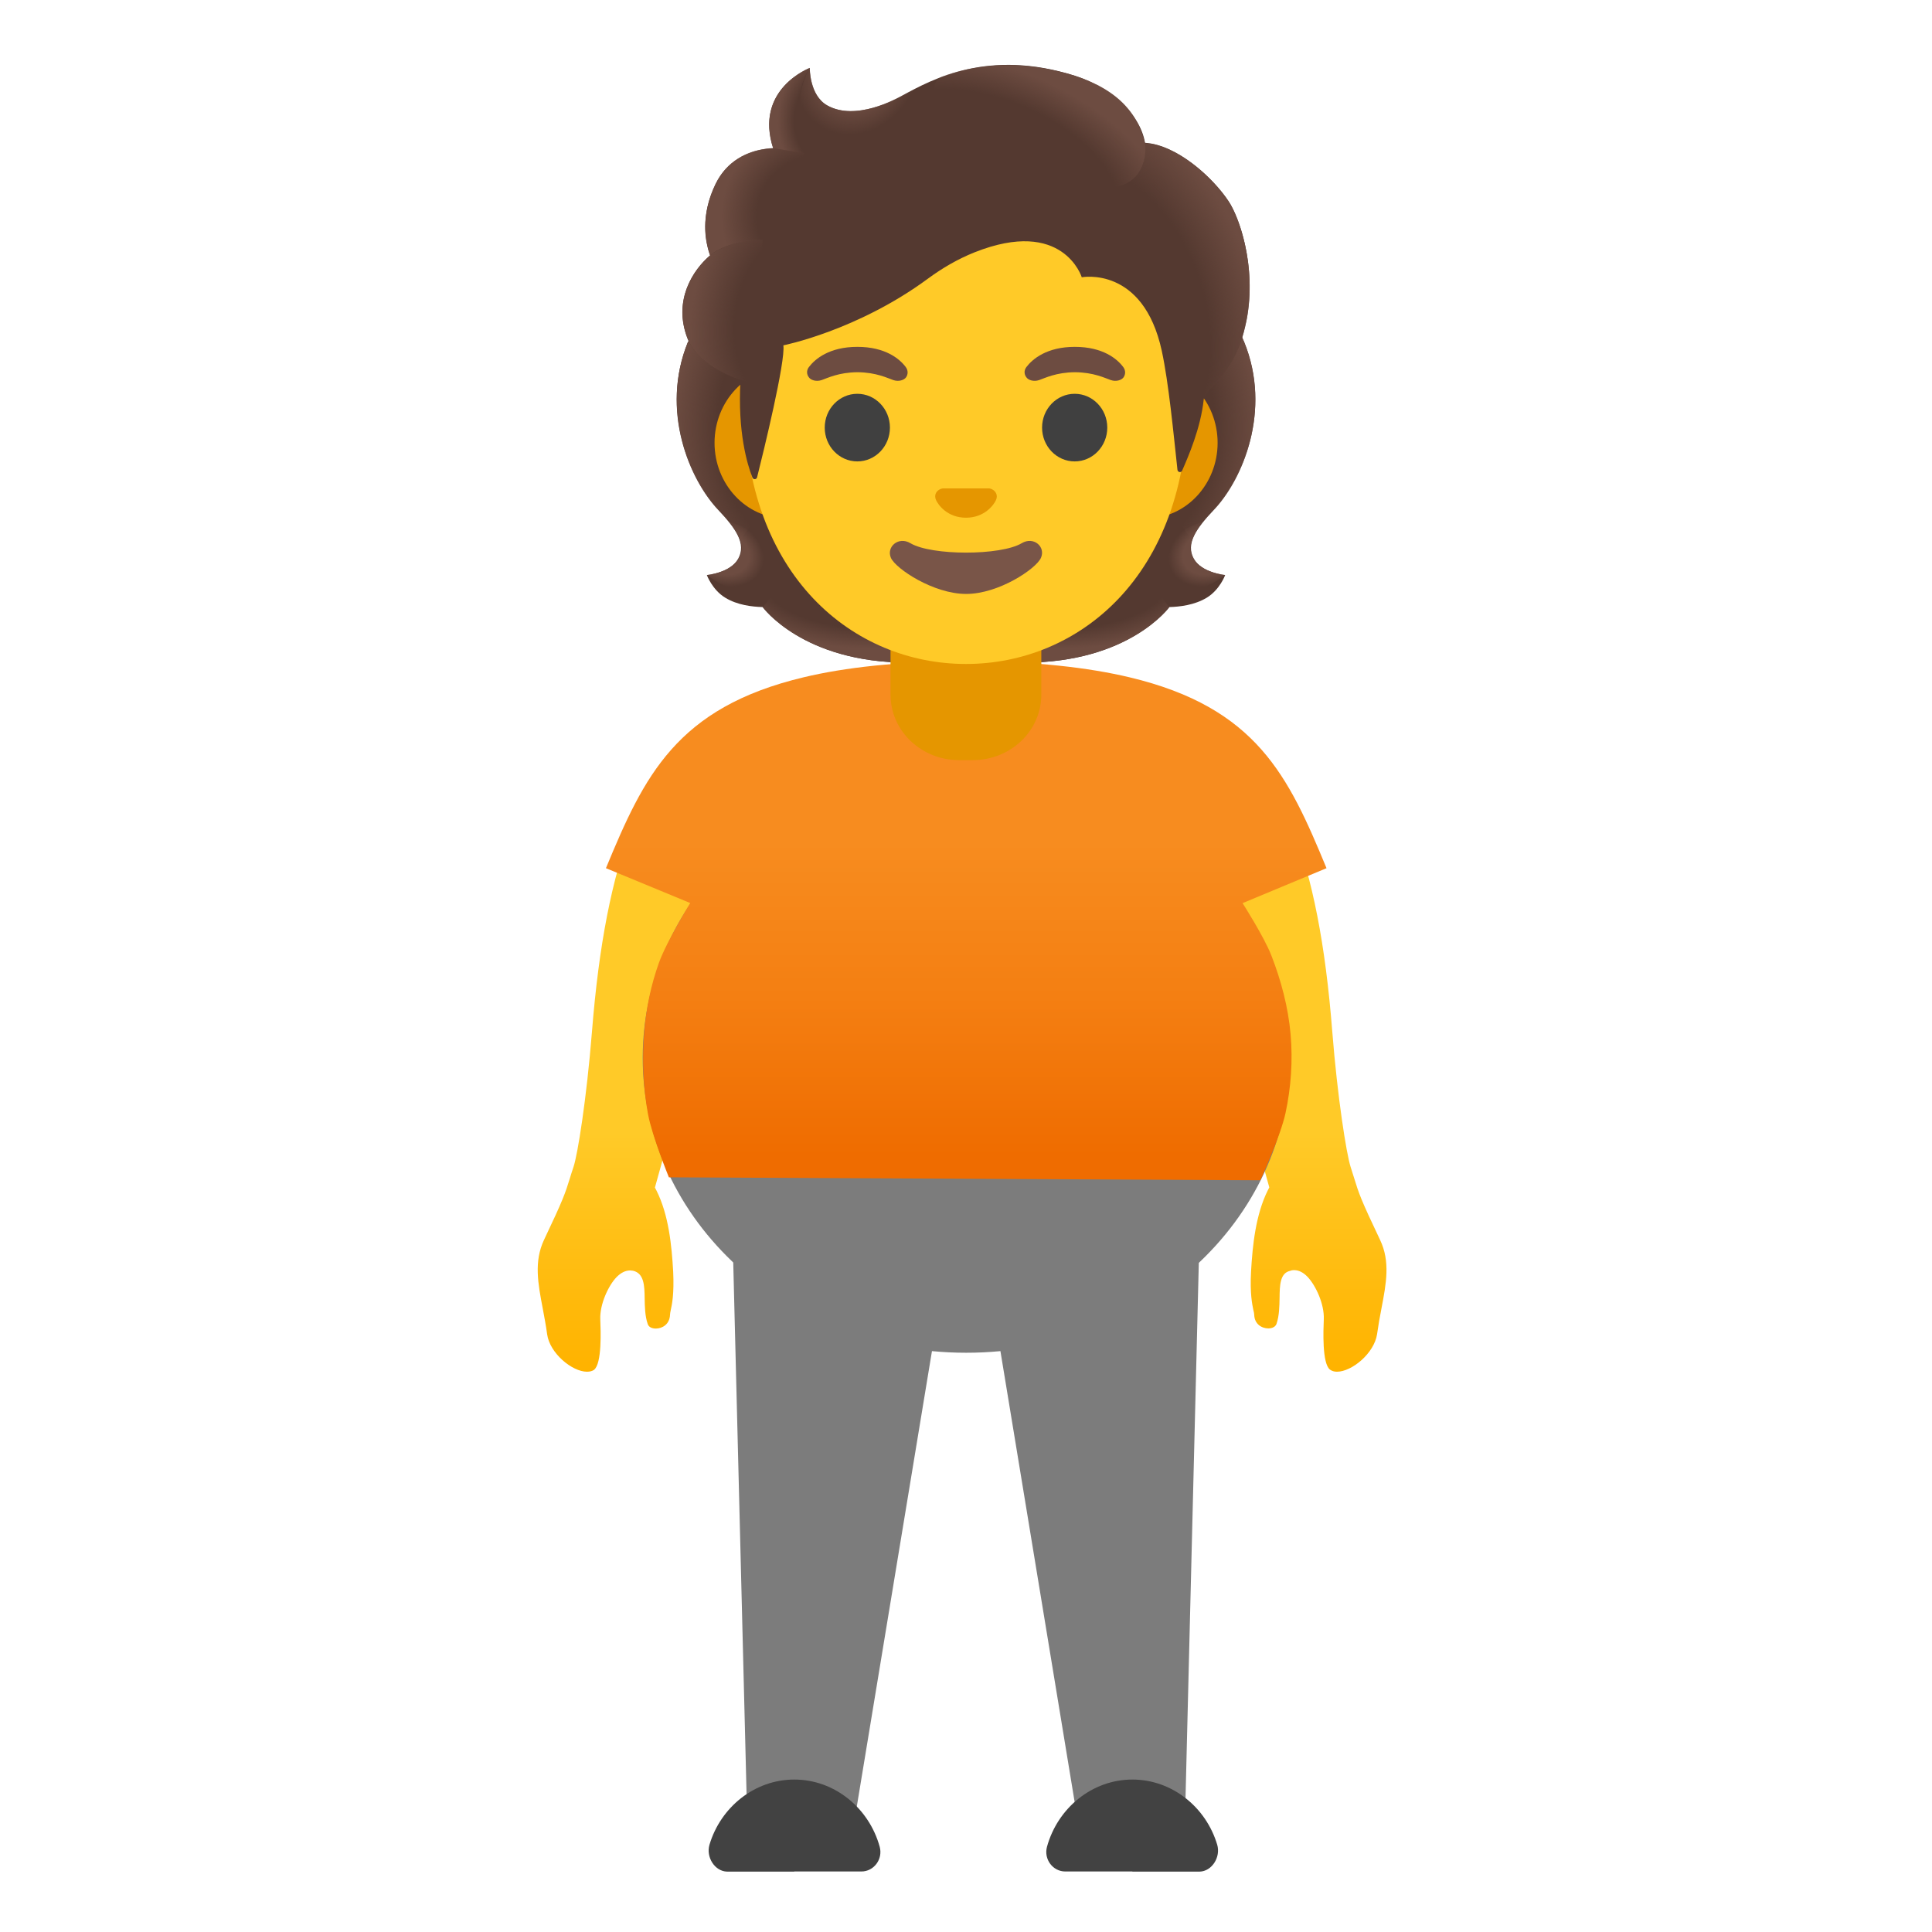
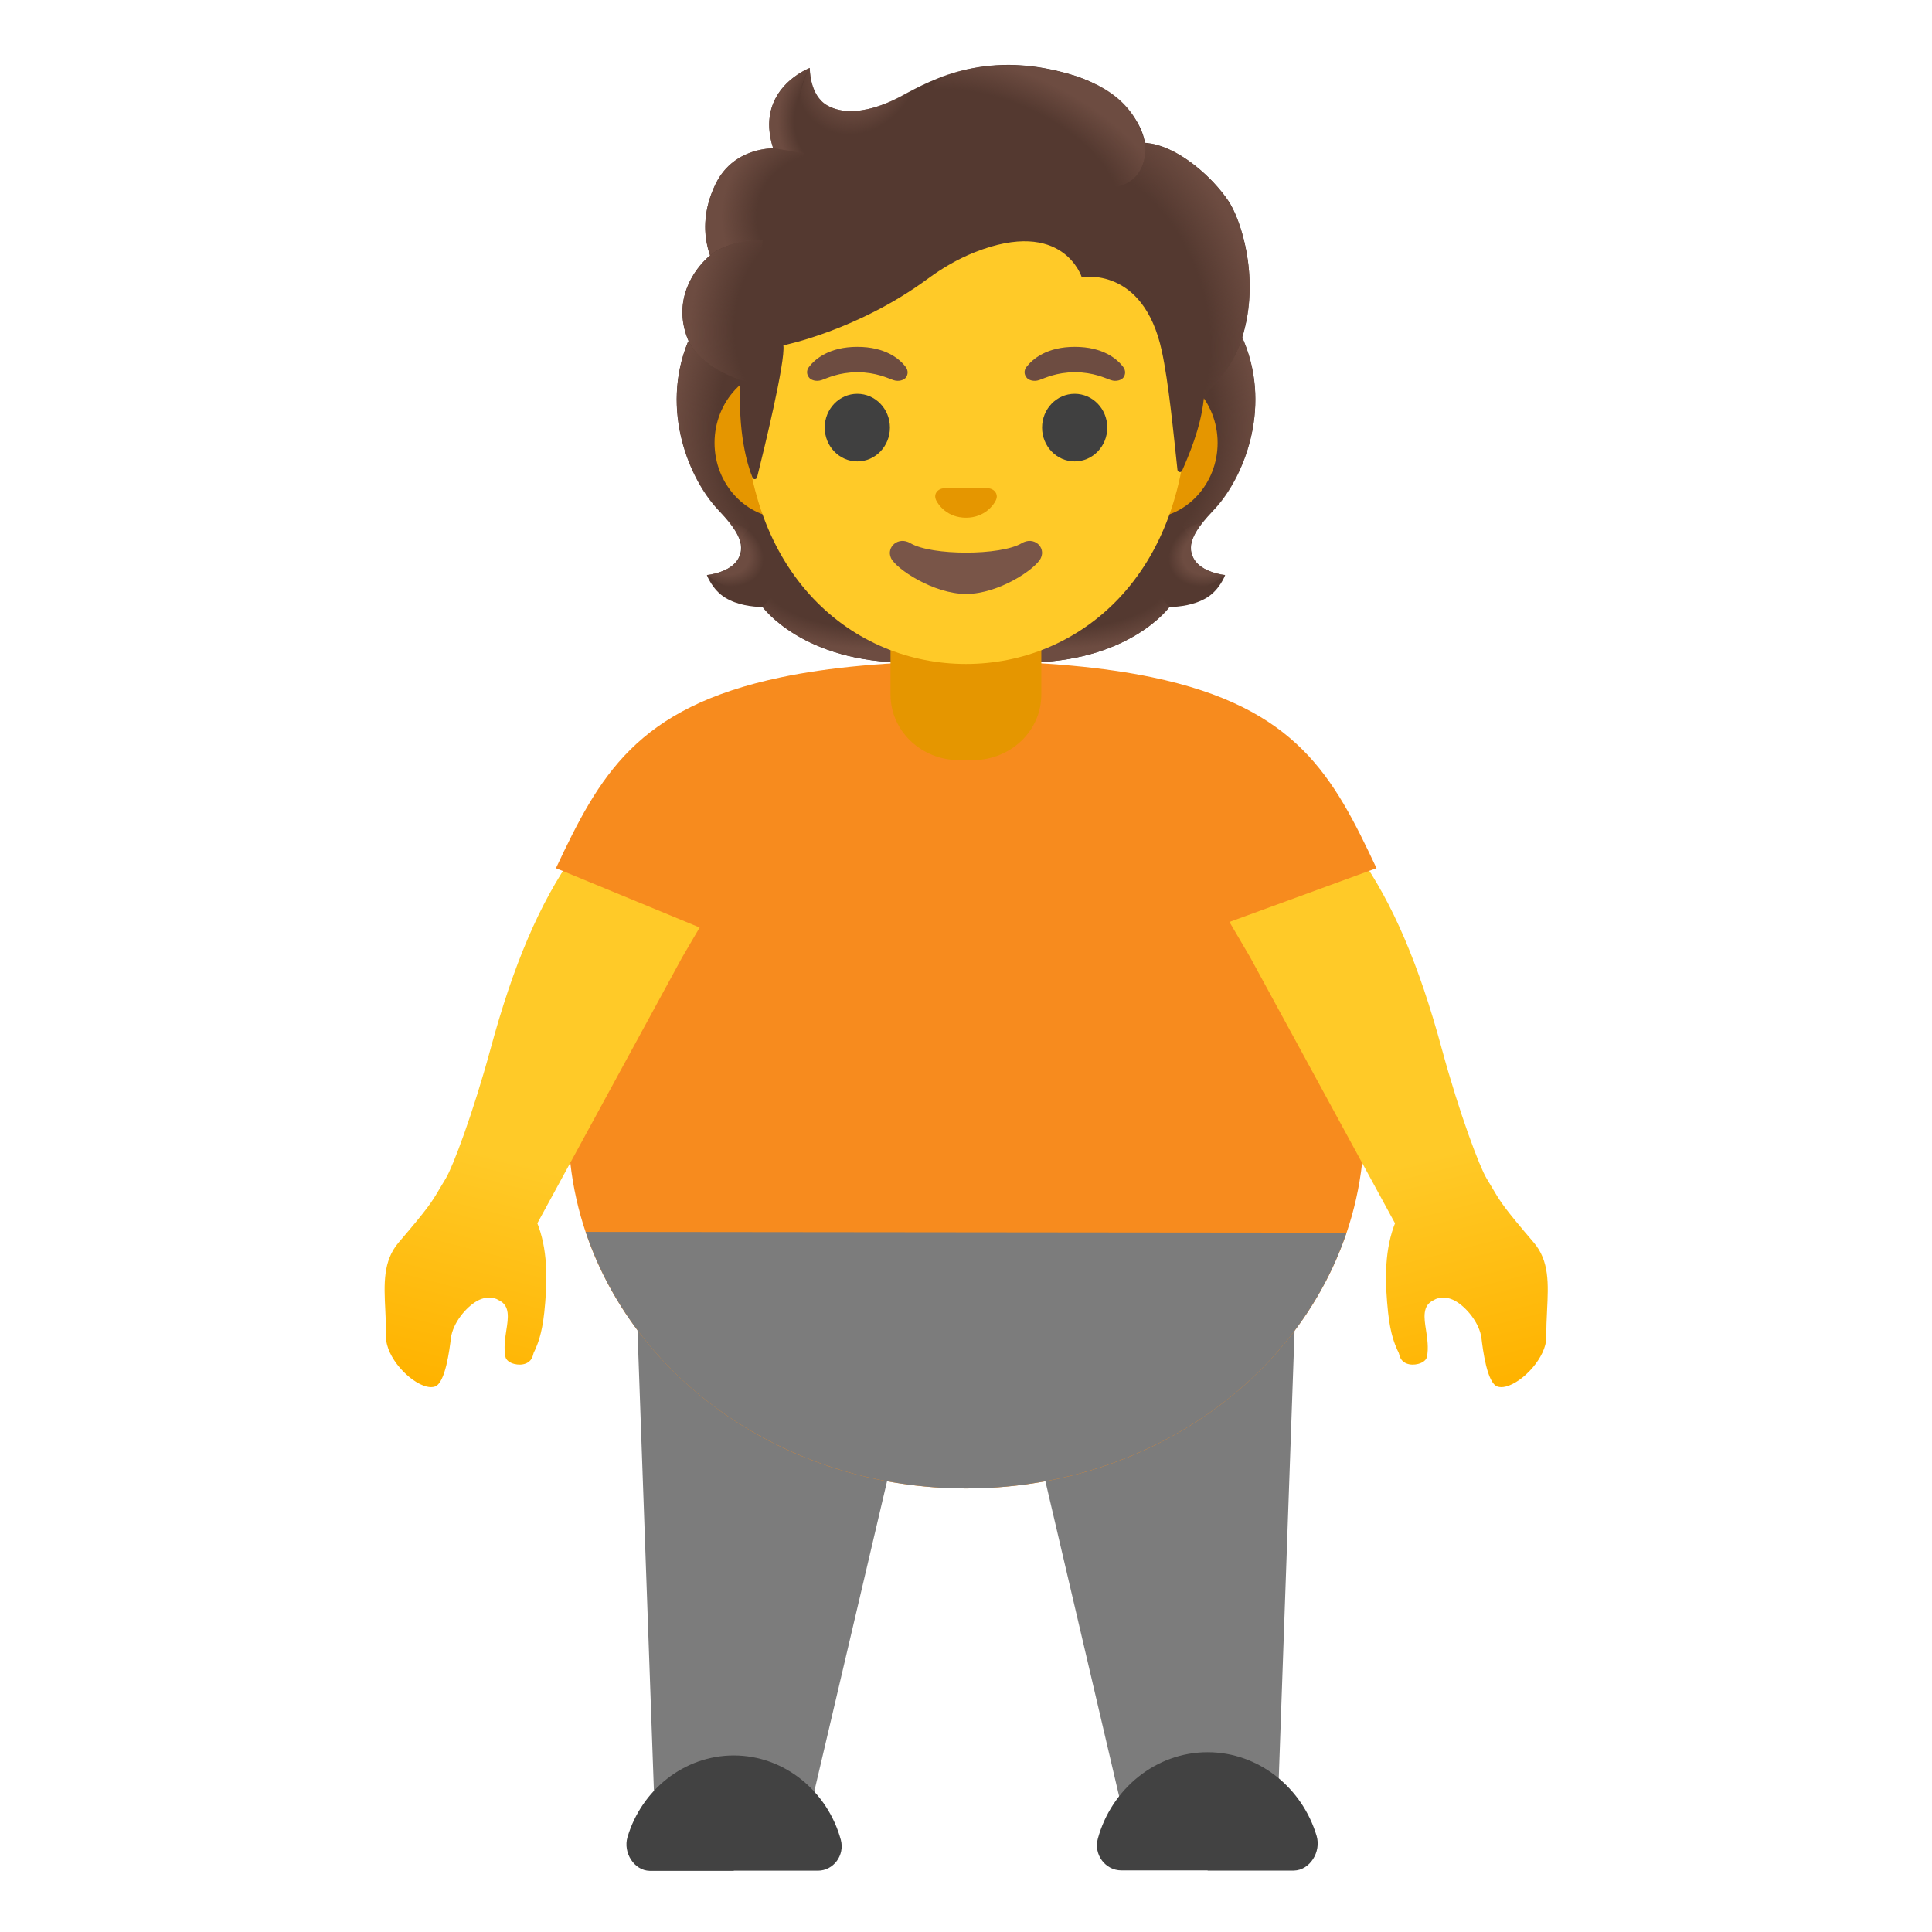
- <svg xmlns="http://www.w3.org/2000/svg" version="1.1" id="Layer_1" x="0px" y="0px" viewBox="0 0 128 128" style="enable-background:new 0 0 128 128;" xml:space="preserve">
-   <defs id="defs137" />
-   <linearGradient id="arm_1_" gradientUnits="userSpaceOnUse" x1="82.209" y1="49.933" x2="82.209" y2="88.459" gradientTransform="translate(2.014701,2)">
+ <svg xmlns="http://www.w3.org/2000/svg" xmlns:xlink="http://www.w3.org/1999/xlink" version="1.1" id="Layer_1" x="0px" y="0px" viewBox="0 0 128 128" style="enable-background:new 0 0 128 128;" xml:space="preserve">
+   <defs id="defs137">
+     <linearGradient xlink:href="#arm_1_" id="linearGradient1100" gradientUnits="userSpaceOnUse" gradientTransform="matrix(-1.170565,-0.2989281,-0.1717021,0.995393,144.8441,29.26671)" x1="82.209" y1="49.933" x2="82.209" y2="88.459" />
+     <linearGradient xlink:href="#arm_1_" id="linearGradient1192" gradientUnits="userSpaceOnUse" gradientTransform="matrix(1.170565,-0.2989281,0.1717021,0.995393,-16.81994,29.26671)" x1="82.209" y1="49.933" x2="82.209" y2="88.459" />
+   </defs>
+   <linearGradient id="arm_1_" gradientUnits="userSpaceOnUse" x1="82.209" y1="49.933" x2="82.209" y2="88.459" gradientTransform="rotate(-13.98573,94.75557,30.06363)">
    <stop offset="0.599" style="stop-color:#FFCA28" id="stop2" />
    <stop offset="1" style="stop-color:#FFB300" id="stop4" />
  </linearGradient>
-   <path id="arm_3_" style="fill:url(#arm_1_)" d="m 88.575,90.88 c -0.18,0 -0.34,-0.05 -0.46,-0.14 -0.53,-0.4 -0.44,-2.61 -0.41,-3.34 0.04,-1 -0.53,-2.23 -1.08,-2.81 -0.28,-0.29 -0.58,-0.44 -0.88,-0.44 h -0.04 l -0.11,0.01 -0.13,0.04 c -0.67,0.15 -0.68,0.98 -0.69,1.79 -0.01,0.56 -0.02,1.18 -0.2,1.71 -0.1,0.3 -0.47,0.31 -0.54,0.31 -0.44,0 -0.92,-0.28 -0.94,-0.9 0,-0.08 -0.02,-0.18 -0.06,-0.33 -0.07,-0.35 -0.23,-1.07 -0.15,-2.54 0.1,-1.76 0.31,-3.77 1.11,-5.38 l 0.1,-0.19 -5.36,-19.3 -2.1,-6.87 c 0.76,-0.4 2.6,-1.25 4.45,-1.25 2.15,0 3.66,1.14 4.5,3.38 1.38,3.6 2.23,7.95 2.68,13.7 0.35,4.42 0.94,8.1 1.21,8.96 0.08,0.25 0.24,0.76 0.24,0.76 0.31,1.01 0.43,1.39 1.72,4.1 0.68,1.43 0.41,2.87 0.09,4.54 -0.11,0.56 -0.21,1.12 -0.29,1.7 -0.19,1.27 -1.67,2.49 -2.66,2.49 z" />
-   <linearGradient id="arm_4_" gradientUnits="userSpaceOnUse" x1="45.792" y1="49.933" x2="45.792" y2="88.459" gradientTransform="translate(-2.550421,2)">
+   <linearGradient id="arm_4_" gradientUnits="userSpaceOnUse" x1="45.792" y1="49.933" x2="45.792" y2="88.459" gradientTransform="translate(-5.716757,2)">
    <stop offset="0.599" style="stop-color:#FFCA28" id="stop8" />
    <stop offset="1" style="stop-color:#FFB300" id="stop10" />
  </linearGradient>
-   <path id="arm_2_" style="fill:url(#arm_4_)" d="m 38.89,90.88 c -0.99,0 -2.47,-1.23 -2.64,-2.48 -0.08,-0.59 -0.19,-1.16 -0.29,-1.7 -0.32,-1.67 -0.59,-3.12 0.08,-4.55 1.28,-2.69 1.41,-3.1 1.71,-4.07 0.07,-0.22 0.14,-0.47 0.25,-0.78 0.27,-0.81 0.86,-4.47 1.22,-8.96 0.46,-5.76 1.31,-10.11 2.67,-13.69 0.85,-2.24 2.37,-3.37 4.51,-3.37 1.86,0 3.7,0.85 4.45,1.24 l -2.1,6.85 -5.36,19.31 0.1,0.19 c 0.81,1.61 1.01,3.62 1.11,5.38 0.07,1.47 -0.08,2.19 -0.16,2.54 -0.03,0.15 -0.05,0.25 -0.05,0.33 -0.03,0.62 -0.51,0.9 -0.94,0.9 -0.28,0 -0.48,-0.11 -0.54,-0.31 -0.18,-0.52 -0.19,-1.15 -0.2,-1.7 -0.01,-0.81 -0.03,-1.65 -0.77,-1.82 0,0 -0.18,-0.02 -0.18,-0.02 -0.33,0 -0.62,0.15 -0.91,0.44 -0.55,0.57 -1.12,1.81 -1.08,2.8 0.03,0.73 0.12,2.94 -0.42,3.35 -0.12,0.08 -0.28,0.12 -0.46,0.12 z" />
-   <ellipse style="fill:#7c7c7c;fill-opacity:1;stroke-width:3.78;stroke-linecap:round;stroke-linejoin:round" id="path591" cx="64.015" cy="70.09" rx="21.433" ry="19.533" />
-   <path style="fill:#7c7c7c;stroke-width:1" d="M 71.531,121.41 65.76,86.35 c -0.168,-0.76 -0.908,-1.27 -1.748,-1.27 -0.841,0 -1.58,0.51 -1.737,1.22 l -5.794,35.11 -6.949,0.24 -1.154,-46.03 h 31.246 l -1.143,46.03 z" id="path14" />
+   <path style="fill:#7c7c7c;stroke-width:1" d="M 74.707,121.41 66.502,86.35 c -0.239,-0.76 -1.291,-1.27 -2.486,-1.27 -1.195,0 -2.247,0.51 -2.47,1.22 l -8.237,35.11 -9.879,0.24 -1.641,-46.03 h 44.422 l -1.625,46.03 z" id="path14" />
+   <ellipse style="fill:#f78b1e;fill-opacity:1;stroke-width:3.78;stroke-linecap:round;stroke-linejoin:round" id="path591" cx="64.015" cy="74.586" rx="26.366" ry="24.029" />
  <g id="shoes_1_">
-     <path style="fill:#424242" d="m 75.024,124 h 4.45 c 0.82,-0.02 1.41,-0.96 1.17,-1.78 -0.74,-2.49 -2.99,-4.32 -5.62,-4.32 -2.68,0 -4.96,1.9 -5.66,4.46 -0.22,0.82 0.39,1.63 1.21,1.63 h 4.45 z" id="path16" />
-     <path style="fill:#424242" d="m 52.624,124 h -4.45 c -0.82,-0.02 -1.41,-0.96 -1.17,-1.78 0.74,-2.49 2.99,-4.32 5.62,-4.32 2.68,0 4.96,1.9 5.66,4.46 0.22,0.82 -0.39,1.63 -1.21,1.63 h -4.45 V 124 Z" id="path18" />
+     <path style="fill:#424242;stroke-width:1" d="m 80.008,123.93 h 5.72 c 1.054,-0.026 1.812,-1.234 1.504,-2.288 -0.951,-3.2 -3.843,-5.553 -7.224,-5.553 -3.445,0 -6.375,2.442 -7.275,5.733 -0.283,1.054 0.501,2.095 1.555,2.095 h 5.72 z" id="path16" />
+     <path style="fill:#424242;stroke-width:1" d="m 48.614,123.947 h -5.576 c -1.028,-0.025 -1.767,-1.203 -1.466,-2.23 0.927,-3.12 3.747,-5.413 7.042,-5.413 3.358,0 6.215,2.381 7.092,5.589 0.276,1.028 -0.489,2.043 -1.516,2.043 h -5.576 z" id="path18" />
  </g>
-   <linearGradient id="shirt_1_" gradientUnits="userSpaceOnUse" x1="64.015" y1="41.571" x2="64.015" y2="74.968" gradientTransform="matrix(1.119328,0,0,1,-7.638758,2)">
+   <linearGradient id="shirt_1_" gradientUnits="userSpaceOnUse" x1="64.015" y1="41.571" x2="64.015" y2="74.968" gradientTransform="matrix(1.274669,0,0,1,-17.58295,2)">
    <stop offset="0.366" style="stop-color:#F78C1F" id="stop21" />
    <stop offset="0.672" style="stop-color:#F47F12" id="stop23" />
    <stop offset="0.989" style="stop-color:#EF6C00" id="stop25" />
  </linearGradient>
-   <path id="shirt_2_" style="fill:url(#shirt_1_);stroke-width:1" d="m 74.822,44.87 c -2.698,-0.64 -6.246,-1.06 -10.678,-1.06 h -0.09 -0.09 c -4.433,0 -8.037,0.42 -10.712,1.06 -8.451,2.01 -10.589,6.56 -13.107,12.65 l 5.584,2.308 c 0,0 -1.566,2.551 -2.07,3.95 -0.534,1.482 -0.856,3.052 -0.983,4.622 -0.146,1.804 -0.072,3.644 0.258,5.423 C 43.202,75.265 44.316,78 44.316,78 l 39.185,0.194 c 0,0 1.337,-2.907 1.67,-4.459 0.365,-1.703 0.487,-3.48 0.334,-5.215 -0.157,-1.786 -0.626,-3.555 -1.277,-5.226 -0.478,-1.226 -1.904,-3.459 -1.904,-3.459 L 87.885,57.52 C 85.366,51.43 83.273,46.88 74.822,44.87 Z" />
+   <path style="fill:#7c7c7c;fill-opacity:1;stroke-width:3.78;stroke-linecap:round;stroke-linejoin:round" id="ellipse540" d="M 89.21,81.668 A 26.366,24.029 0 0 1 63.986,98.614 26.366,24.029 0 0 1 38.802,81.617" />
+   <path id="path1098" style="fill:url(#linearGradient1100);stroke-width:1" d="m 28.259,91.862 c 0.211,0.054 0.407,0.052 0.562,-0.002 0.689,-0.24 0.963,-2.466 1.053,-3.202 0.125,-1.007 1.003,-2.061 1.747,-2.474 0.378,-0.205 0.754,-0.265 1.106,-0.175 l 0.047,0.012 0.127,0.043 0.145,0.079 c 0.759,0.35 0.628,1.179 0.5,1.988 -0.084,0.56 -0.179,1.181 -0.059,1.762 0.066,0.329 0.497,0.449 0.579,0.47 0.515,0.132 1.125,-0.004 1.255,-0.615 0.014,-0.08 0.054,-0.173 0.127,-0.311 0.142,-0.327 0.453,-0.996 0.612,-2.483 0.185,-1.782 0.284,-3.845 -0.376,-5.687 l -0.084,-0.219 9.588,-17.609 3.638,-6.211 c -0.821,-0.625 -2.829,-2.021 -4.994,-2.574 -2.517,-0.643 -4.48,0.041 -5.848,2.019 -2.234,3.171 -3.975,7.247 -5.489,12.836 -1.169,4.295 -2.491,7.782 -2.955,8.557 -0.137,0.225 -0.411,0.685 -0.411,0.685 -0.536,0.913 -0.742,1.255 -2.717,3.567 -1.042,1.22 -0.973,2.734 -0.885,4.492 0.033,0.59 0.054,1.178 0.048,1.779 0.004,1.321 1.527,2.978 2.686,3.274 z" />
+   <path id="path1190" style="fill:url(#linearGradient1192);stroke-width:1" d="m 99.765,91.862 c -0.211,0.054 -0.407,0.052 -0.562,-0.002 -0.689,-0.24 -0.963,-2.466 -1.053,-3.202 -0.125,-1.007 -1.003,-2.061 -1.747,-2.474 -0.378,-0.205 -0.754,-0.265 -1.106,-0.175 l -0.047,0.012 -0.127,0.043 -0.145,0.079 c -0.759,0.35 -0.628,1.179 -0.5,1.988 0.084,0.56 0.179,1.181 0.059,1.762 -0.066,0.329 -0.497,0.449 -0.579,0.47 -0.515,0.132 -1.125,-0.004 -1.255,-0.615 -0.014,-0.08 -0.054,-0.173 -0.127,-0.311 -0.142,-0.327 -0.453,-0.996 -0.612,-2.483 -0.185,-1.782 -0.284,-3.845 0.376,-5.687 l 0.084,-0.219 -9.588,-17.609 -3.638,-6.211 c 0.821,-0.625 2.829,-2.021 4.994,-2.574 2.517,-0.643 4.48,0.041 5.848,2.019 2.234,3.171 3.975,7.247 5.489,12.836 1.169,4.295 2.491,7.782 2.955,8.557 0.137,0.225 0.411,0.685 0.411,0.685 0.536,0.913 0.742,1.255 2.717,3.567 1.042,1.22 0.973,2.734 0.885,4.492 -0.033,0.59 -0.053,1.178 -0.048,1.779 -0.004,1.321 -1.527,2.978 -2.686,3.274 z" />
+   <path id="shirt_2_" style="fill:#f78b1e;fill-opacity:1;stroke-width:1" d="M 76.322,44.87 C 73.25,44.23 69.209,43.81 64.162,43.81 h -0.102 -0.102 c -5.048,0 -9.152,0.42 -12.199,1.06 -9.624,2.01 -12.058,6.56 -14.926,12.65 L 55.249,65.122 71.638,64.671 91.197,57.52 C 88.329,51.43 85.946,46.88 76.322,44.87 Z" />
  <g id="hairGroup_7_">
    <path id="hair_8_" style="fill:#543930;" d="M79.09,37.01c-0.54-0.98,0.15-1.98,1.32-3.22c1.86-1.96,3.89-6.51,2.01-11.14   c0.01-0.03-0.37-0.81-0.36-0.83l-0.78-0.04c-0.25-0.04-8.76-0.05-17.28-0.05c-8.52,0-17.03,0.02-17.28,0.05   c0,0-1.15,0.84-1.14,0.87c-1.88,4.62,0.15,9.17,2.01,11.14c1.17,1.24,1.86,2.24,1.32,3.22c-0.52,0.95-2.08,1.09-2.08,1.09   s0.36,0.98,1.22,1.5c0.8,0.49,1.78,0.6,2.47,0.62c0,0,2.66,3.68,9.61,3.68l3.87,0l3.87,0c6.95,0,9.61-3.68,9.61-3.68   c0.68-0.02,1.66-0.13,2.47-0.62c0.87-0.53,1.22-1.5,1.22-1.5S79.61,37.96,79.09,37.01z" />
    <g id="hairHighlights_1_">
      <radialGradient id="SVGID_1_" cx="52.852" cy="86.962" r="10.125" gradientTransform="matrix(1 0 0 0.4912 17.4531 -4.7131)" gradientUnits="userSpaceOnUse">
        <stop offset="0.728" style="stop-color:#6D4C41;stop-opacity:0" id="stop30" />
        <stop offset="1" style="stop-color:#6D4C41" id="stop32" />
      </radialGradient>
      <path style="fill:url(#SVGID_1_);" d="M64,43.9v-4.08l12.35-0.98l1.12,1.38c0,0-2.66,3.68-9.61,3.68L64,43.9z" id="path35" />
      <radialGradient id="SVGID_2_" cx="96.833" cy="108.025" r="2.992" gradientTransform="matrix(-0.9057 0.4238 -0.3144 -0.6719 201.9439 68.0395)" gradientUnits="userSpaceOnUse">
        <stop offset="0.663" style="stop-color:#6D4C41" id="stop37" />
        <stop offset="1" style="stop-color:#6D4C41;stop-opacity:0" id="stop39" />
      </radialGradient>
      <path style="fill:url(#SVGID_2_);" d="M77.44,38.44c-1.85-2.81,2.25-3.86,2.25-3.86s0,0,0,0c-0.71,0.89-1.04,1.66-0.62,2.42    c0.52,0.95,2.08,1.09,2.08,1.09S79.04,39.99,77.44,38.44z" id="path42" />
      <radialGradient id="SVGID_3_" cx="82.293" cy="64.917" r="13.142" gradientTransform="matrix(-0.0746 -0.9972 0.8311 -0.0622 24.7108 114.1347)" gradientUnits="userSpaceOnUse">
        <stop offset="0.725" style="stop-color:#6D4C41;stop-opacity:0" id="stop44" />
        <stop offset="1" style="stop-color:#6D4C41" id="stop46" />
      </radialGradient>
      <path style="fill:url(#SVGID_3_);" d="M82.43,22.65c1.84,4.48-0.1,9.08-1.91,11.03c-0.25,0.27-1.3,1.3-1.54,2.13    c0,0-4.12-5.75-5.36-9.13c-0.25-0.68-0.47-1.39-0.5-2.11c-0.02-0.54,0.06-1.19,0.38-1.65c0.38-0.57,8.72-0.73,8.72-0.73    C82.21,22.18,82.43,22.65,82.43,22.65z" id="path49" />
      <radialGradient id="SVGID_4_" cx="82.888" cy="133.196" r="13.142" gradientTransform="matrix(0.0746 -0.9972 -0.8311 -0.0622 160.0015 118.9747)" gradientUnits="userSpaceOnUse">
        <stop offset="0.725" style="stop-color:#6D4C41;stop-opacity:0" id="stop51" />
        <stop offset="1" style="stop-color:#6D4C41" id="stop53" />
      </radialGradient>
      <path style="fill:url(#SVGID_4_);" d="M45.58,22.65c-1.84,4.48,0.1,9.08,1.91,11.03c0.25,0.27,1.3,1.3,1.54,2.13    c0,0,4.12-5.75,5.36-9.13c0.25-0.68,0.47-1.39,0.51-2.11c0.02-0.54-0.06-1.19-0.38-1.65c-0.38-0.57-0.83-0.42-1.49-0.42    c-1.25,0-6.69-0.32-7.12-0.32C45.92,22.18,45.58,22.65,45.58,22.65z" id="path56" />
      <radialGradient id="SVGID_5_" cx="114.77" cy="86.962" r="10.125" gradientTransform="matrix(-1 0 0 0.4912 172.4749 -4.7131)" gradientUnits="userSpaceOnUse">
        <stop offset="0.728" style="stop-color:#6D4C41;stop-opacity:0" id="stop58" />
        <stop offset="1" style="stop-color:#6D4C41" id="stop60" />
      </radialGradient>
      <path style="fill:url(#SVGID_5_);" d="M64.01,43.9v-4.08l-12.35-0.98l-1.12,1.38c0,0,2.66,3.68,9.61,3.68L64.01,43.9z" id="path63" />
      <radialGradient id="SVGID_6_" cx="49.998" cy="75.422" r="2.992" gradientTransform="matrix(0.9057 0.4238 0.3144 -0.6719 -21.2655 65.9825)" gradientUnits="userSpaceOnUse">
        <stop offset="0.663" style="stop-color:#6D4C41" id="stop65" />
        <stop offset="1" style="stop-color:#6D4C41;stop-opacity:0" id="stop67" />
      </radialGradient>
      <path style="fill:url(#SVGID_6_);" d="M50.57,38.44c1.85-2.81-2.25-3.86-2.25-3.86s0,0,0,0c0.71,0.89,1.04,1.66,0.62,2.42    c-0.52,0.95-2.08,1.09-2.08,1.09S48.97,39.99,50.57,38.44z" id="path70" />
    </g>
  </g>
  <path id="neck_4_" style="fill:#E59600;" d="M64,40.72h-5v5.3c0,2.4,2.03,4.34,4.54,4.34h0.91c2.51,0,4.54-1.94,4.54-4.34v-5.3H64z" />
  <path id="ears" style="fill:#E59600;" d="M75.97,24.34h-3.23H55.26h-3.23c-2.58,0-4.69,2.25-4.69,5s2.11,5,4.69,5h3.23h17.49h3.23  c2.58,0,4.69-2.25,4.69-5S78.56,24.34,75.97,24.34z" />
  <path id="head" style="fill:#FFCA28;" d="M64,6.66L64,6.66L64,6.66c-7.62,0-14.69,8.15-14.69,19.89c0,11.67,7.28,17.44,14.69,17.44  s14.69-5.77,14.69-17.44C78.69,14.81,71.62,6.66,64,6.66z" />
  <g id="hairGroup_6_">
    <path id="hair_7_" style="fill:#543930;" d="M81.4,13.34c-1.06-1.6-3.42-3.74-5.54-3.88c-0.34-2.04-2.52-3.77-4.64-4.44   c-5.72-1.81-9.44,0.22-11.44,1.31c-0.42,0.23-3.1,1.72-4.98,0.65c-1.18-0.67-1.15-2.48-1.15-2.48s-3.69,1.4-2.42,5.32   c-1.26,0.05-2.93,0.59-3.81,2.36c-1.05,2.12-0.67,3.89-0.37,4.74c-1.09,0.92-2.46,2.89-1.52,5.45c0.71,1.92,3.53,2.81,3.53,2.81   c-0.2,3.46,0.45,5.59,0.79,6.46c0.06,0.15,0.27,0.14,0.31-0.02c0.43-1.71,1.89-7.69,1.74-8.74c0,0,4.9-0.97,9.58-4.42   c0.95-0.7,1.98-1.3,3.08-1.74c5.88-2.34,7.11,1.65,7.11,1.65s4.07-0.78,5.3,4.87c0.46,2.12,0.78,5.51,1.04,7.89   c0.02,0.17,0.25,0.2,0.31,0.05c0.41-0.94,1.23-2.81,1.43-4.72c0.07-0.67,1.88-1.56,2.65-4.44C83.44,18.19,82.17,14.5,81.4,13.34z" />
    <g id="hairHighlights">
      <radialGradient id="SVGID_7_" cx="90.62" cy="69.824" r="15.405" gradientTransform="matrix(0.3076 0.9515 0.706 -0.2282 -5.3028 -49.1923)" gradientUnits="userSpaceOnUse">
        <stop offset="0.699" style="stop-color:#6D4C41;stop-opacity:0" id="stop78" />
        <stop offset="1" style="stop-color:#6D4C41" id="stop80" />
      </radialGradient>
      <path style="fill:url(#SVGID_7_);" d="M79.74,26.48c0.07-0.67,1.88-1.56,2.65-4.44c0.08-0.31,0.15-0.62,0.22-0.93    c0.63-3.5-0.5-6.71-1.21-7.77c-0.98-1.48-3.07-3.41-5.06-3.81c-0.17-0.02-0.34-0.04-0.5-0.05c0,0,0.14,0.93-0.23,1.67    c-0.49,0.96-1.47,1.19-1.47,1.19C79.31,17.52,78.94,21.85,79.74,26.48z" id="path83" />
      <radialGradient id="SVGID_8_" cx="59.755" cy="112.1" r="4.039" gradientTransform="matrix(0.8813 0.4726 0.5603 -1.045 -58.6205 93.2087)" gradientUnits="userSpaceOnUse">
        <stop offset="0.58" style="stop-color:#6D4C41" id="stop85" />
        <stop offset="1" style="stop-color:#6D4C41;stop-opacity:0" id="stop87" />
      </radialGradient>
      <path style="fill:url(#SVGID_8_);" d="M61.03,5.68c-0.47,0.23-0.89,0.46-1.25,0.65c-0.42,0.23-3.1,1.72-4.98,0.65    c-1.16-0.66-1.15-2.41-1.15-2.47c-0.53,0.68-2.14,5.53,2.56,5.85c2.03,0.14,3.28-1.63,4.02-3.13C60.5,6.69,60.92,5.9,61.03,5.68z" id="path90" />
      <radialGradient id="SVGID_9_" cx="165.368" cy="98.231" r="12.417" gradientTransform="matrix(-0.9378 -0.3944 -0.2182 0.5285 242.3954 24.9435)" gradientUnits="userSpaceOnUse">
        <stop offset="0.699" style="stop-color:#6D4C41;stop-opacity:0" id="stop92" />
        <stop offset="1" style="stop-color:#6D4C41" id="stop94" />
      </radialGradient>
      <path style="fill:url(#SVGID_9_);" d="M70.63,4.85c3.17,0.86,4.71,2.47,5.22,4.62c0.15,0.63,0.33,6.52-10.91-0.17    c-4.18-2.49-3.04-4.05-2.55-4.22C64.31,4.38,67.09,3.89,70.63,4.85z" id="path97" />
      <radialGradient id="SVGID_10_" cx="55.228" cy="119.83" r="3.707" gradientTransform="matrix(1 0 0 -1.2233 0 154.5756)" gradientUnits="userSpaceOnUse">
        <stop offset="0.702" style="stop-color:#6D4C41;stop-opacity:0" id="stop99" />
        <stop offset="1" style="stop-color:#6D4C41" id="stop101" />
      </radialGradient>
      <path style="fill:url(#SVGID_10_);" d="M53.63,4.51c-0.01,0-0.01,0.01-0.03,0.01c0,0,0,0,0,0c-0.4,0.17-3.56,1.63-2.38,5.3    l3.37,0.54c-2.98-3.02-0.94-5.86-0.94-5.86S53.64,4.51,53.63,4.51z" id="path104" />
      <radialGradient id="SVGID_11_" cx="110.907" cy="119.335" r="6.953" gradientTransform="matrix(-0.9657 -0.2598 -0.2432 0.9037 190.8405 -64.4947)" gradientUnits="userSpaceOnUse">
        <stop offset="0.66" style="stop-color:#6D4C41;stop-opacity:0" id="stop106" />
        <stop offset="1" style="stop-color:#6D4C41" id="stop108" />
      </radialGradient>
      <path style="fill:url(#SVGID_11_);" d="M53.3,10.15l-2.08-0.34c-0.08,0-0.36,0.02-0.51,0.05c-1.17,0.16-2.55,0.77-3.3,2.32    c-0.8,1.67-0.78,3.1-0.56,4.06c0.06,0.32,0.19,0.68,0.19,0.68s1.03-0.98,3.48-1.04L53.3,10.15z" id="path111" />
      <radialGradient id="SVGID_12_" cx="53.199" cy="103.699" r="7.3" gradientTransform="matrix(0.9907 0.1363 0.1915 -1.3921 -19.4904 158.3543)" gradientUnits="userSpaceOnUse">
        <stop offset="0.598" style="stop-color:#6D4C41;stop-opacity:0" id="stop113" />
        <stop offset="1" style="stop-color:#6D4C41" id="stop115" />
      </radialGradient>
      <path style="fill:url(#SVGID_12_);" d="M46.95,17c-1.02,0.91-2.4,2.94-1.39,5.45c0.77,1.9,3.5,2.72,3.5,2.72    c0,0.01,0.55,0.17,0.83,0.17l0.64-9.47c-1.31,0-2.57,0.39-3.38,0.96C47.15,16.85,46.94,16.99,46.95,17z" id="path118" />
    </g>
  </g>
  <path id="mouth_4_" style="fill:#795548;" d="M67.69,35.99c-1.4,0.83-5.97,0.83-7.37,0c-0.8-0.48-1.62,0.25-1.29,0.98  c0.33,0.72,2.82,2.38,4.98,2.38c2.16,0,4.62-1.66,4.95-2.38C69.3,36.24,68.49,35.51,67.69,35.99z" />
  <path id="nose_4_" style="fill:#E59600;" d="M65.69,32.4c-0.05-0.02-0.09-0.03-0.14-0.04h-3.1c-0.05,0.01-0.1,0.02-0.14,0.04  c-0.28,0.11-0.44,0.4-0.3,0.72S62.76,34.3,64,34.3c1.24,0,1.86-0.87,1.99-1.18C66.13,32.81,65.97,32.52,65.69,32.4z" />
  <g id="eyes_4_">
    <ellipse style="fill:#404040;" cx="56.8" cy="28.33" rx="2.16" ry="2.24" id="ellipse124" />
    <ellipse style="fill:#404040;" cx="71.2" cy="28.33" rx="2.16" ry="2.24" id="ellipse126" />
  </g>
  <g id="eyebrows_4_">
    <path style="fill:#6D4C41;" d="M68,24.32c0.41-0.54,1.36-1.34,3.21-1.34s2.8,0.79,3.21,1.34c0.18,0.24,0.14,0.52,0.01,0.69   c-0.12,0.16-0.46,0.3-0.84,0.17c-0.38-0.13-1.13-0.51-2.37-0.52c-1.25,0.01-1.99,0.39-2.37,0.52c-0.38,0.13-0.73-0.01-0.84-0.17   C67.86,24.83,67.82,24.56,68,24.32z" id="path129" />
    <path style="fill:#6D4C41;" d="M53.59,24.32c0.41-0.54,1.36-1.34,3.21-1.34s2.8,0.79,3.21,1.34c0.18,0.24,0.14,0.52,0.01,0.69   c-0.12,0.16-0.46,0.3-0.84,0.17c-0.38-0.13-1.13-0.51-2.37-0.52c-1.25,0.01-1.99,0.39-2.37,0.52c-0.38,0.13-0.73-0.01-0.84-0.17   C53.45,24.83,53.41,24.56,53.59,24.32z" id="path131" />
  </g>
</svg>
